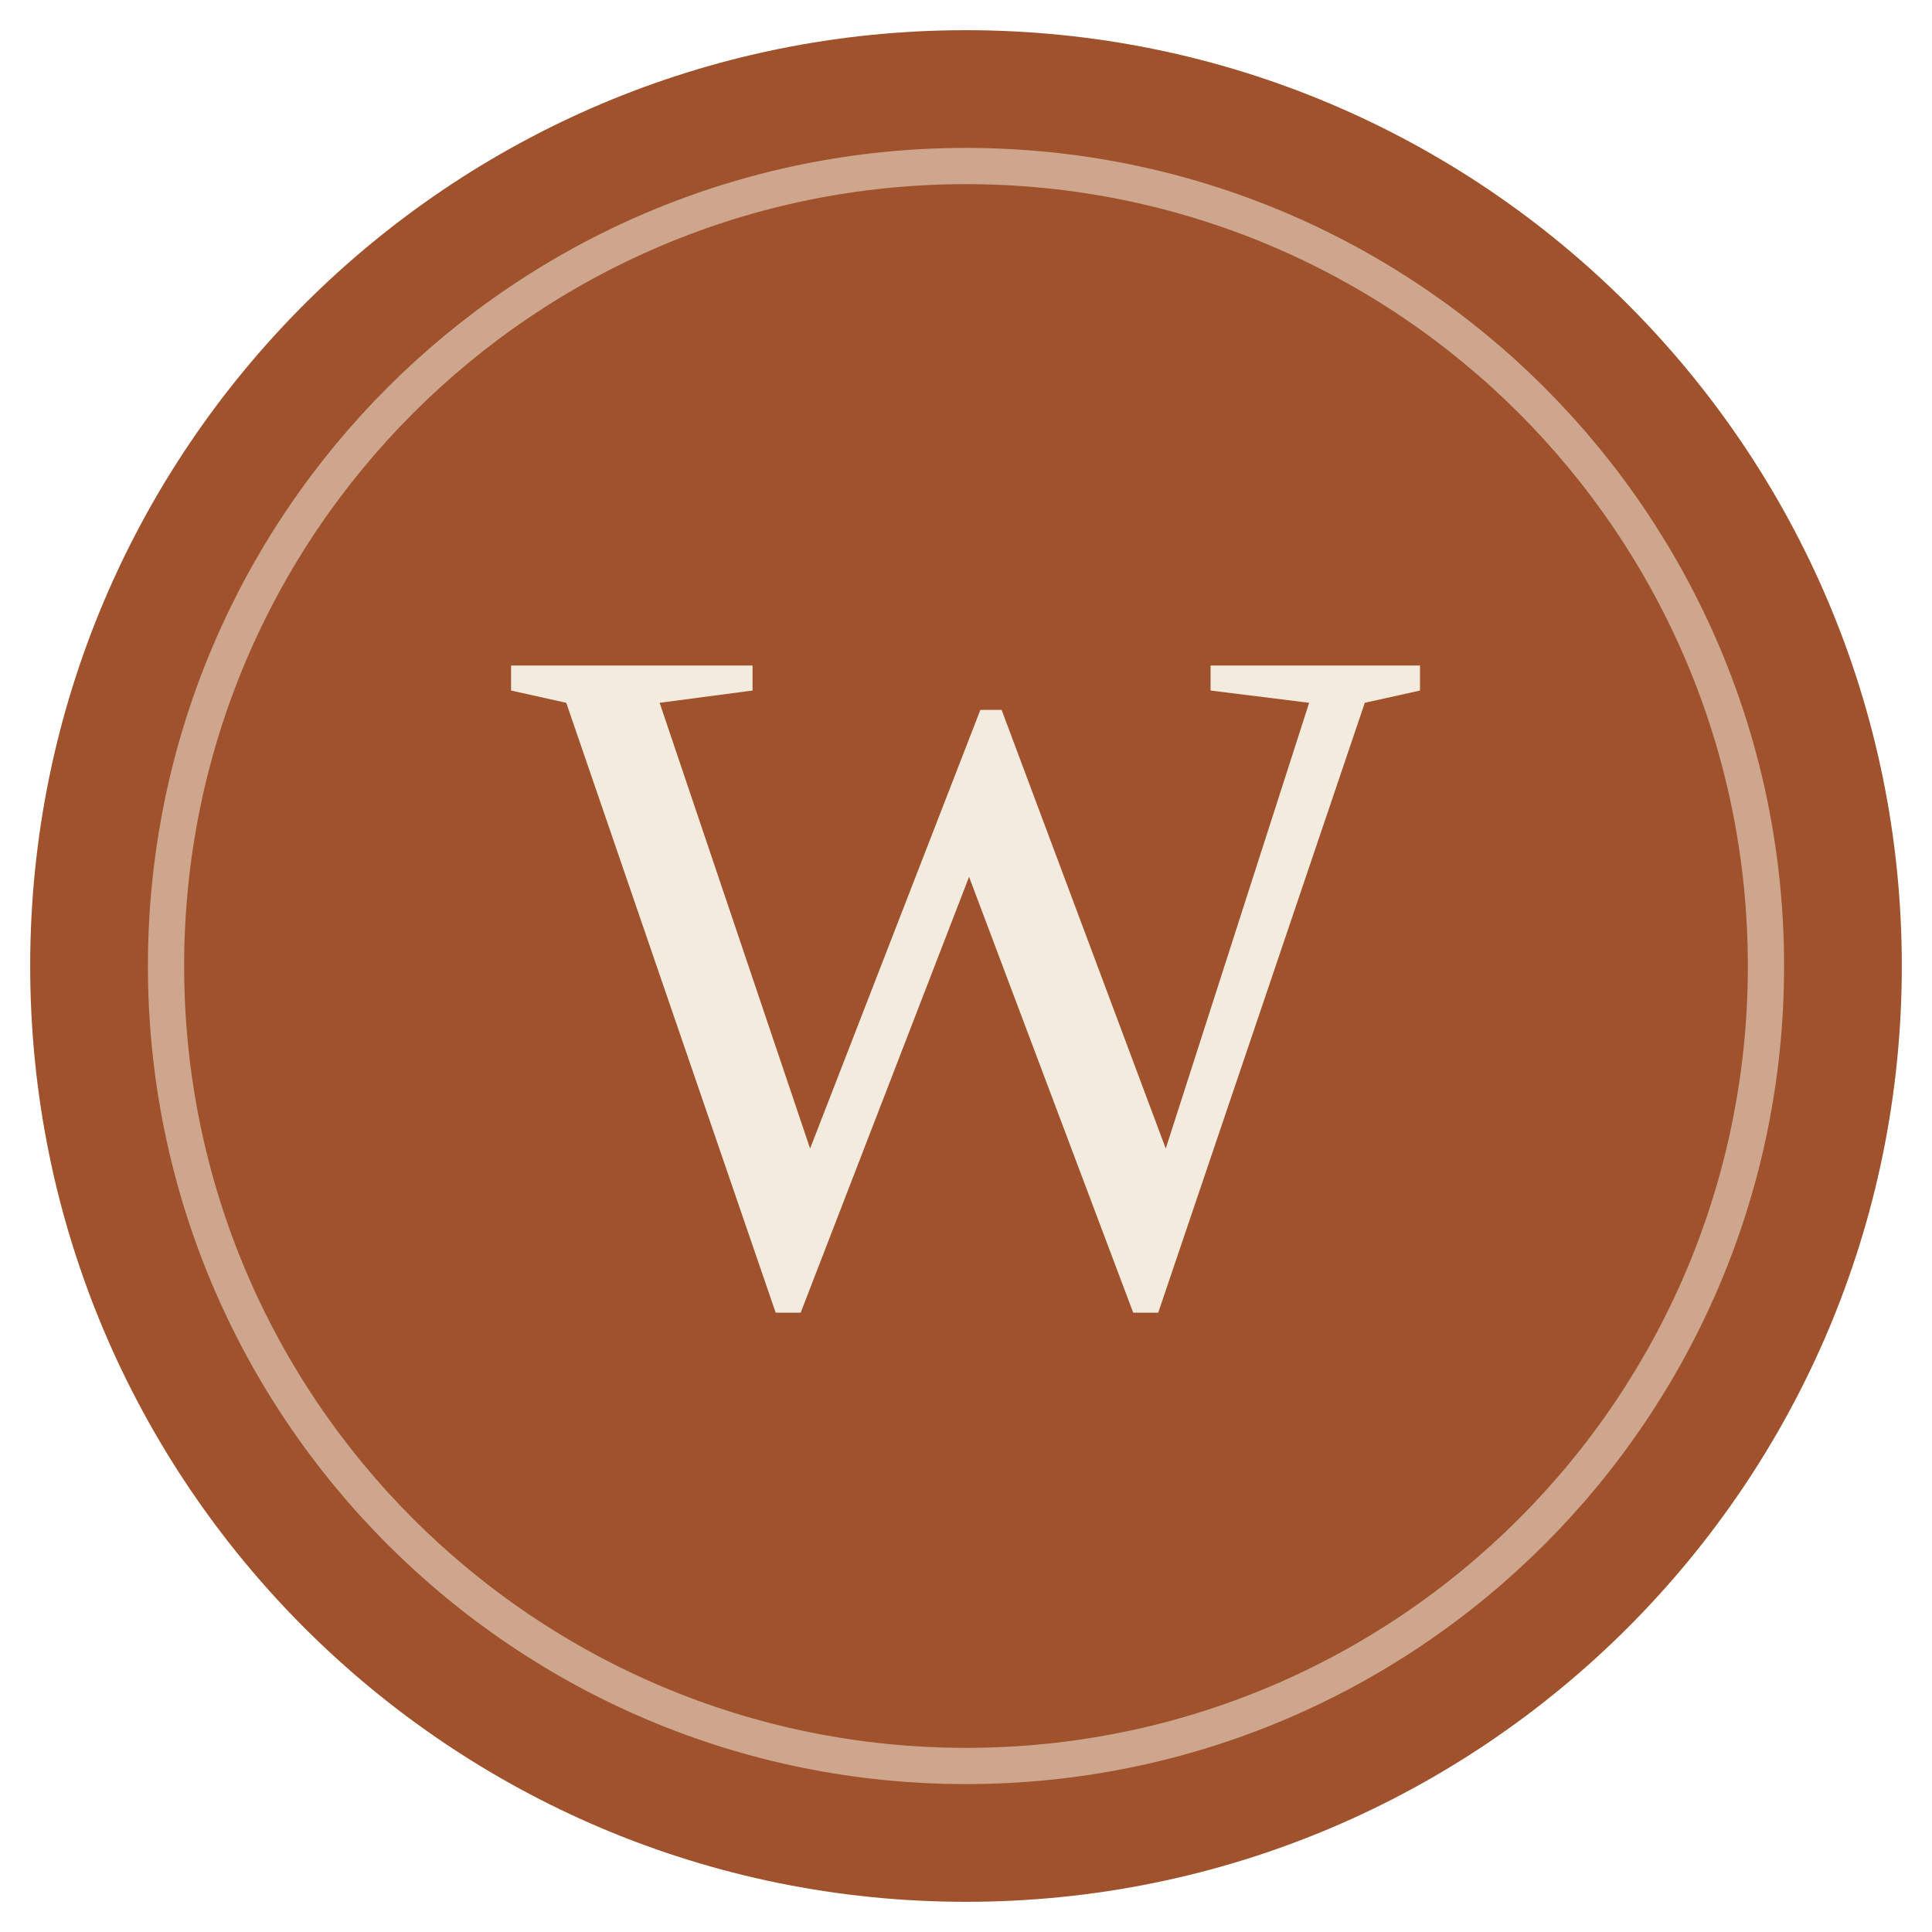
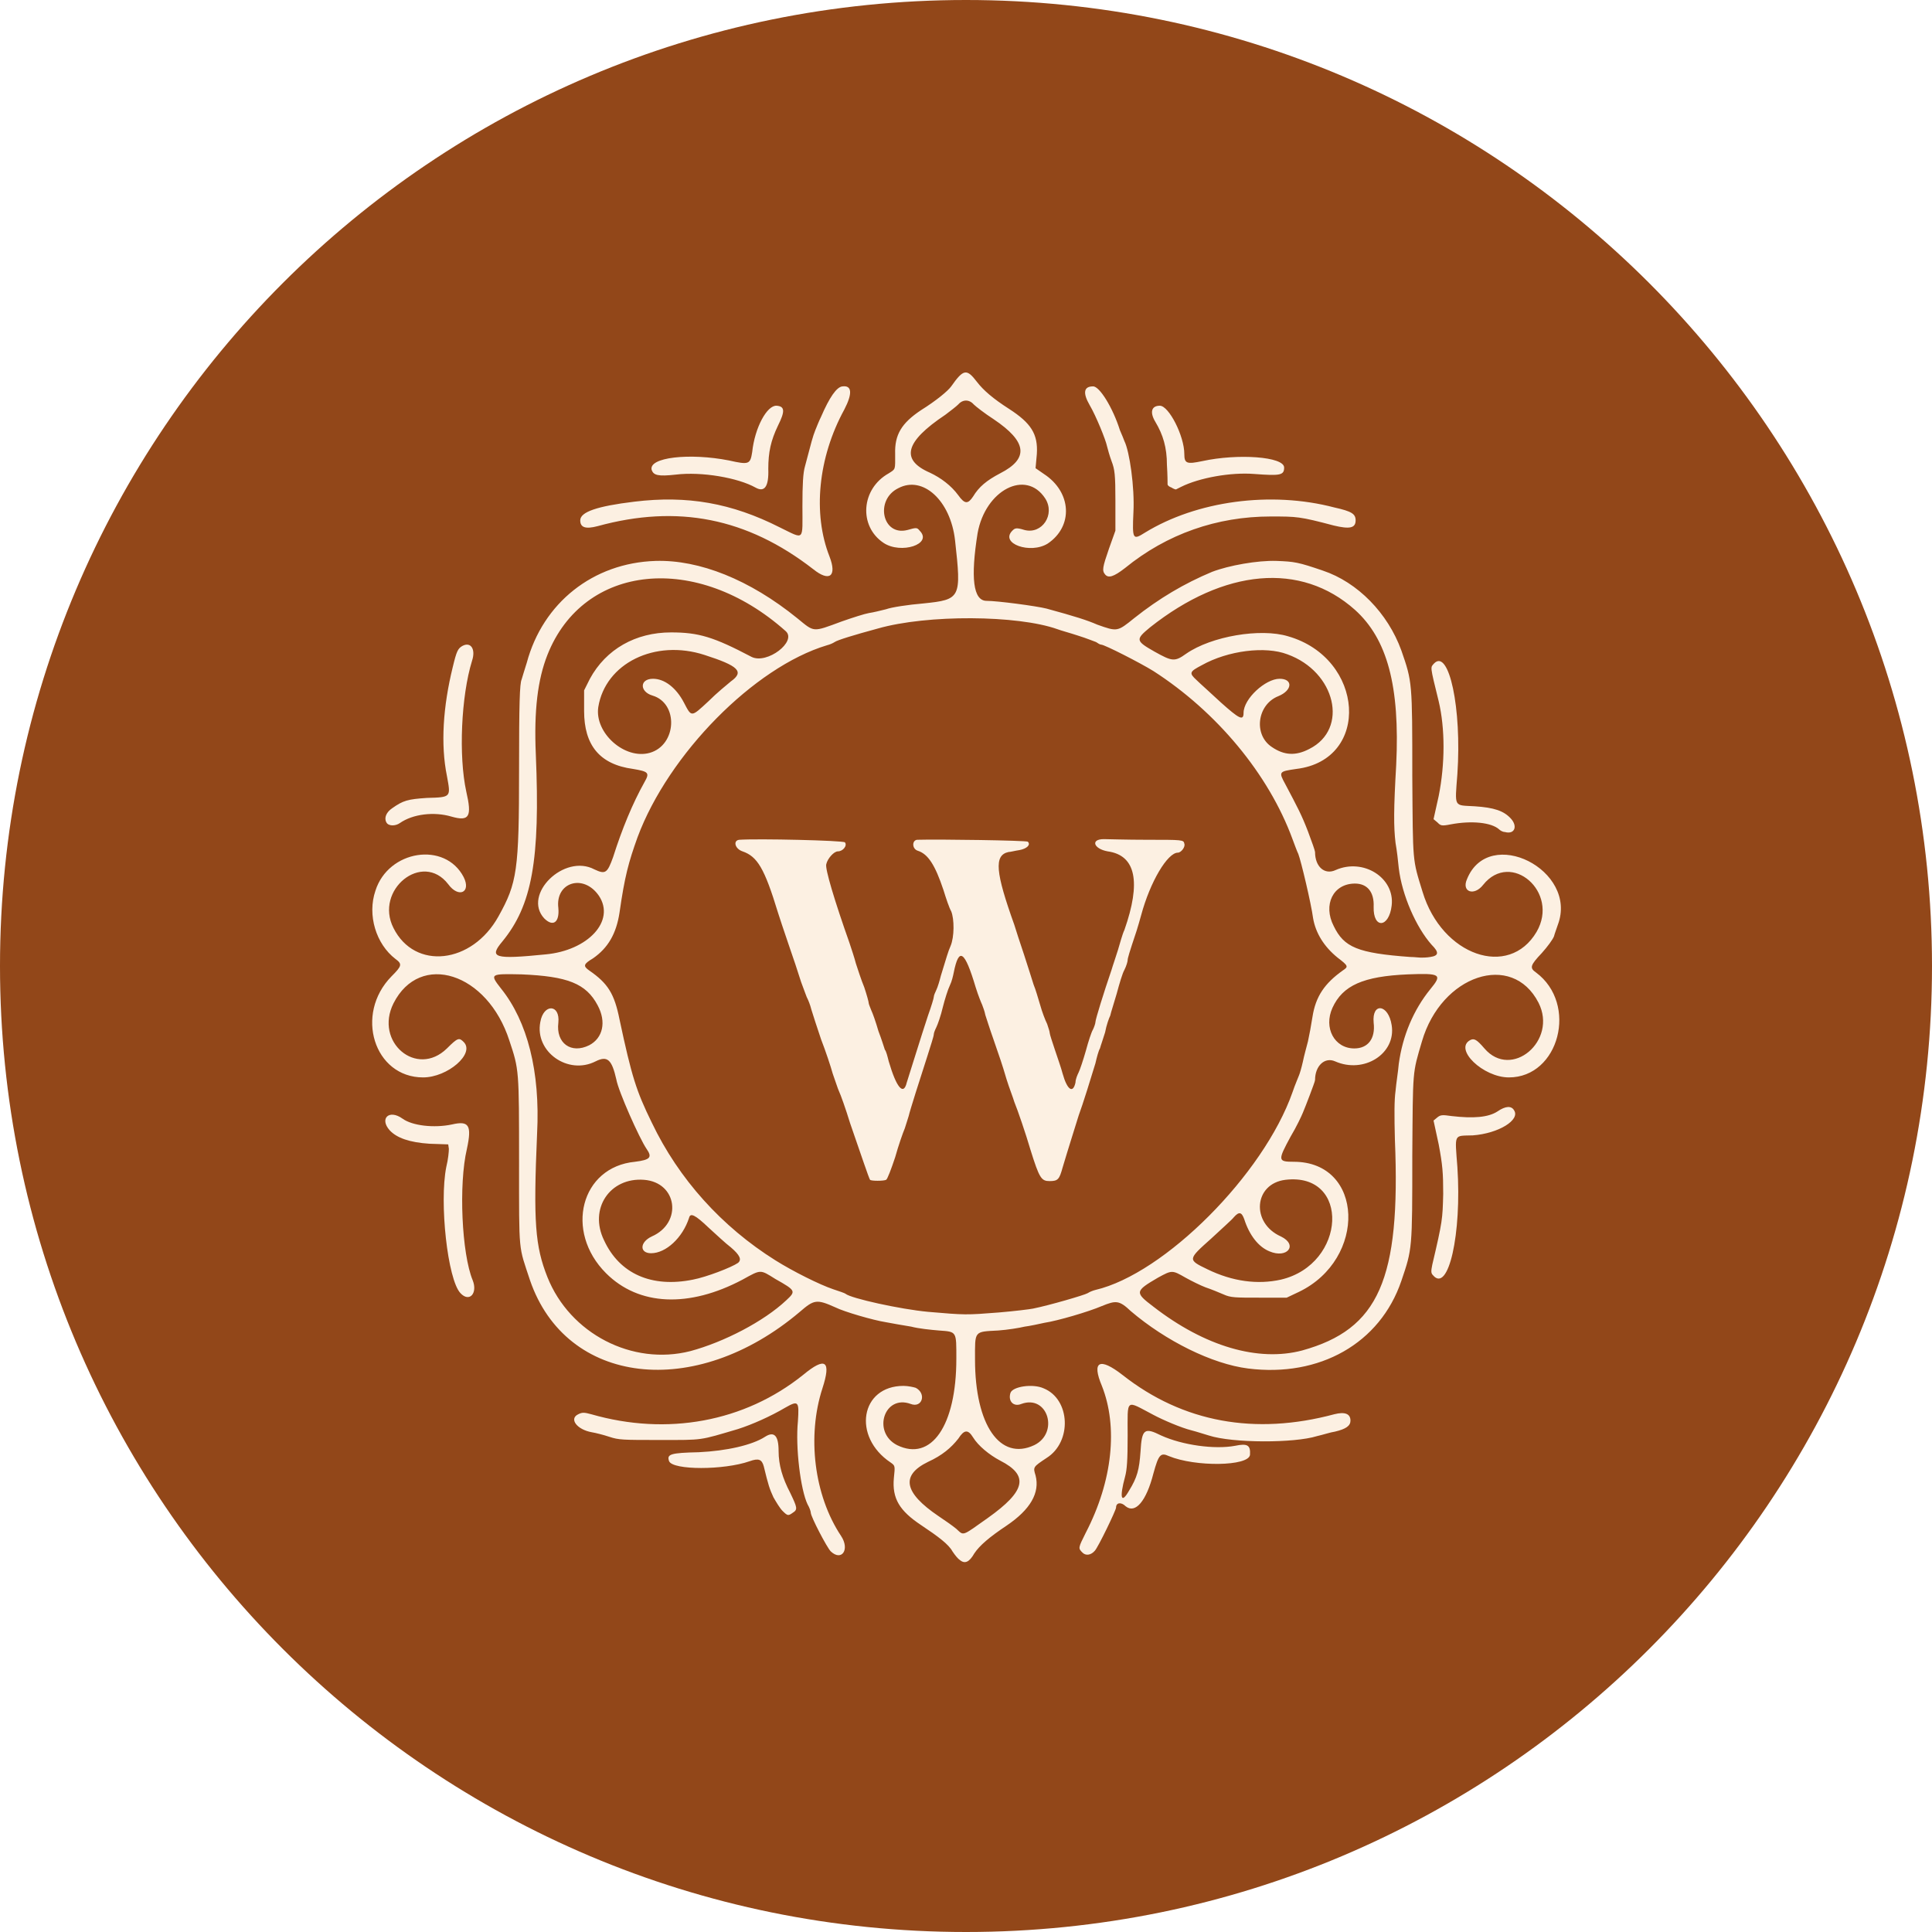
- <svg xmlns="http://www.w3.org/2000/svg" viewBox="0 0 64 64">
-   <circle cx="32" cy="32" r="31" fill="#A0522D" />
-   <circle cx="32" cy="32" r="26.5" fill="none" stroke="#F4EBDF" stroke-width="1.2" opacity=".55" />
-   <text x="32" y="43" text-anchor="middle" font-family="Georgia, 'Times New Roman', serif" font-size="32" fill="#F4EBDF">W</text>
+ <svg xmlns="http://www.w3.org/2000/svg" viewBox="0 0 300 300">
+   <circle cx="150" cy="150" r="150" fill="#924719" />
+   <path fill="#FCF0E2" d="M149.0 242.2C148.8 242.1 148.3 241.5 147.9 240.9C147.3 239.8 145.7 238.6 143.0 236.8C139.7 234.6 138.5 232.7 138.8 229.5C139.0 227.6 139.0 227.6 138.3 227.1C132.3 223.1 133.6 215.2 140.3 215.2C141.0 215.2 141.9 215.4 142.2 215.5C143.9 216.4 143.2 218.7 141.4 218.0C137.3 216.5 135.4 222.4 139.3 224.4C144.6 227.0 148.5 221.4 148.5 211.0C148.5 206.7 148.6 206.8 145.8 206.6C144.6 206.5 142.6 206.3 141.5 206.0C140.3 205.8 138.5 205.5 137.5 205.3C135.6 205.0 131.1 203.7 129.7 203.0C126.8 201.7 126.4 201.8 124.2 203.7C107.9 217.5 87.9 215.1 82.3 198.8C80.5 193.3 80.6 195.0 80.6 180.4C80.6 166.1 80.6 166.1 79.1 161.6C75.7 151.0 65.2 147.7 61.1 155.8C58.1 161.8 64.7 167.4 69.4 162.8C71.1 161.1 71.3 161.1 72.0 161.8C73.8 163.6 69.5 167.3 65.7 167.3C58.1 167.3 55.0 157.5 60.8 151.6C62.4 150.0 62.5 149.7 61.4 148.9C58.4 146.6 57.0 142.1 58.3 138.3C60.3 132.0 69.1 130.6 72.0 136.2C73.2 138.6 71.2 139.5 69.6 137.3C65.6 132.1 58.1 138.2 61.1 144.1C64.4 150.7 73.3 149.7 77.4 142.3C80.3 137.1 80.6 135.2 80.6 119.5C80.6 109.3 80.7 106.1 81.0 105.5C81.1 105.1 81.5 103.9 81.8 102.9C84.3 93.6 92.1 87.4 101.8 87.1C108.6 86.9 116.4 90.0 123.8 96.0C126.5 98.2 126.1 98.2 130.7 96.5C132.4 95.9 134.3 95.3 134.9 95.2C135.6 95.1 136.8 94.8 137.6 94.6C138.4 94.3 141.0 93.9 143.4 93.7C149.2 93.1 149.3 92.9 148.3 83.9C147.6 77.7 143.3 73.8 139.5 75.8C135.8 77.6 137.0 83.3 140.9 82.3C142.3 81.9 142.4 81.9 142.8 82.4C144.9 84.5 139.9 86.1 137.2 84.3C133.3 81.7 133.7 75.9 138.0 73.5C139.1 72.8 139.0 73.0 139.0 70.5C138.9 67.5 140.0 65.7 143.0 63.7C145.4 62.2 147.2 60.7 147.7 60.0C149.6 57.3 150.1 57.2 151.7 59.3C152.7 60.6 154.2 61.9 156.7 63.5C160.1 65.7 161.2 67.4 161.0 70.5L160.8 72.7L162.1 73.6C166.4 76.4 166.7 81.7 162.7 84.4C160.0 86.1 155.2 84.4 157.2 82.4C157.6 82.0 157.8 81.9 159.1 82.3C161.8 83.0 163.9 79.9 162.3 77.4C159.3 72.8 153.0 76.1 151.8 82.8C150.7 89.7 151.1 93.3 153.2 93.3C154.9 93.3 160.9 94.1 162.5 94.5C166.9 95.7 168.8 96.3 170.4 97.0C173.5 98.1 173.5 98.1 176.1 96.0C180.0 92.9 183.9 90.6 188.2 88.8C190.8 87.8 195.3 87.0 198.2 87.1C201.0 87.2 201.6 87.3 205.4 88.6C210.8 90.4 215.5 95.2 217.6 101.0C219.3 105.9 219.3 105.9 219.3 120.5C219.4 134.2 219.3 133.3 220.9 138.5C223.9 148.4 234.3 152.0 238.6 144.7C242.2 138.5 234.6 132.0 230.3 137.4C228.9 139.2 226.9 138.5 227.8 136.5C231.2 128.1 245.1 135.1 241.9 143.6C241.7 144.2 241.4 145.0 241.3 145.4C241.1 145.9 240.3 147.0 239.4 148.0C237.6 149.9 237.5 150.3 238.5 151.0C245.1 155.9 242.1 167.3 234.3 167.3C230.3 167.3 225.7 162.9 228.3 161.5C228.9 161.2 229.3 161.4 230.5 162.8C234.7 167.7 241.9 161.6 238.9 155.7C234.8 147.7 223.8 151.4 220.8 161.7C219.3 166.8 219.4 165.9 219.3 179.5C219.3 194.0 219.3 193.9 217.6 198.9C214.3 208.6 204.9 213.9 193.8 212.5C188.2 211.8 181.0 208.2 175.6 203.6C173.8 201.9 173.3 201.9 171.1 202.8C169.0 203.7 164.2 205.1 162.2 205.4C161.3 205.6 159.9 205.9 159.1 206.0C158.3 206.2 156.4 206.5 155.0 206.6C151.2 206.8 151.4 206.6 151.4 211.1C151.4 221.3 155.3 226.9 160.6 224.4C164.5 222.5 162.7 216.5 158.6 218.0C157.4 218.5 156.5 217.6 156.9 216.3C157.2 215.3 160.4 214.8 162.1 215.6C166.2 217.3 166.5 223.9 162.5 226.4C160.4 227.8 160.4 227.8 160.8 229.1C161.5 231.8 160.0 234.4 156.3 236.9C153.6 238.7 152.1 240.0 151.3 241.2C150.5 242.6 149.8 242.9 149.0 242.2ZM129.0 240.9C128.4 240.3 125.9 235.5 125.9 234.9C125.9 234.7 125.7 234.1 125.4 233.6C124.3 231.3 123.5 224.7 123.9 220.7C124.1 217.6 124.0 217.4 121.9 218.6C119.7 219.9 116.8 221.2 114.6 221.9C108.5 223.7 109.3 223.6 102.5 223.6C96.7 223.6 96.1 223.6 94.6 223.1C93.7 222.8 92.5 222.5 91.9 222.4C89.6 222.0 88.3 220.3 89.8 219.6C90.4 219.3 90.7 219.3 91.8 219.6C103.6 223.0 115.6 220.8 124.7 213.5C128.2 210.6 129.1 211.3 127.7 215.6C125.3 223.0 126.4 232.2 130.6 238.5C132.0 240.6 130.7 242.5 129.0 240.9ZM168.1 241.1C167.4 240.4 167.4 240.4 168.6 238.0C172.8 229.9 173.6 221.5 171.1 215.2C169.5 211.4 170.7 210.7 174.3 213.5C183.7 220.9 194.9 222.9 207.2 219.6C208.8 219.2 209.7 219.5 209.7 220.6C209.7 221.4 209.0 221.9 207.3 222.3C206.6 222.4 205.4 222.8 204.5 223.0C201.0 224.1 191.4 224.1 187.7 222.9C187.0 222.7 185.8 222.3 185.0 222.1C183.4 221.7 180.6 220.5 179.1 219.7C174.7 217.4 175.1 217.0 175.1 222.9C175.1 226.7 175.0 228.2 174.7 229.3C173.8 232.6 174.1 233.6 175.3 231.5C176.6 229.4 176.9 228.2 177.1 225.4C177.3 221.9 177.7 221.6 180.3 222.9C183.6 224.4 188.6 225.1 191.8 224.5C193.7 224.1 194.2 224.4 194.1 225.9C193.9 227.7 185.6 227.8 181.5 226.1C180.2 225.5 179.9 225.9 179.1 228.8C178.0 233.1 176.3 235.1 174.8 233.9C174.1 233.2 173.3 233.3 173.3 234.1C173.3 234.5 170.5 240.3 170.0 240.8C169.4 241.5 168.6 241.6 168.1 241.1ZM153.4 235.7C159.3 231.5 159.8 229.1 155.3 226.8C153.6 225.9 151.9 224.5 151.1 223.2C150.3 221.9 149.7 222.0 148.8 223.4C147.7 224.8 146.3 226.0 144.1 227.0C139.8 229.1 140.4 231.8 145.7 235.4C146.6 236.0 147.9 236.9 148.5 237.4C149.7 238.5 149.3 238.6 153.4 235.7ZM121.5 234.6C121.1 234.2 120.5 233.2 120.1 232.5C119.5 231.2 119.3 230.6 118.6 227.7C118.3 226.6 117.8 226.4 116.4 226.9C112.4 228.3 104.5 228.3 103.9 226.9C103.5 225.8 104.1 225.6 108.5 225.5C112.8 225.3 116.8 224.4 118.8 223.1C120.2 222.2 120.9 222.9 120.9 225.3C120.9 227.5 121.5 229.5 122.7 231.8C123.8 234.1 123.9 234.4 123.1 234.9C122.4 235.4 122.3 235.4 121.5 234.6ZM107.2 209.8C112.4 208.4 118.6 205.2 122.1 201.9C123.6 200.5 123.6 200.4 120.4 198.6C118.0 197.1 118.2 197.1 115.3 198.7C107.0 203.1 99.2 202.8 94.1 197.7C87.6 191.2 90.2 181.2 98.6 180.4C101.0 180.1 101.3 179.7 100.4 178.4C99.3 176.8 96.0 169.4 95.7 167.6C95.0 164.5 94.3 163.9 92.5 164.8C88.2 167.0 83.0 163.3 83.9 158.7C84.4 155.8 87.0 155.9 86.7 158.8C86.3 162.0 88.7 163.7 91.5 162.3C93.6 161.2 94.2 158.7 92.8 156.1C91.0 152.7 88.1 151.6 81.0 151.3C76.1 151.2 76.0 151.2 77.8 153.5C81.9 158.6 83.9 166.4 83.4 176.0C82.8 189.8 83.1 193.5 85.0 198.3C88.5 207.1 98.2 212.1 107.2 209.8ZM202.2 209.7C214.1 206.4 217.5 198.7 216.6 177.0C216.5 173.2 216.5 170.8 216.7 169.4C216.8 168.2 217.1 166.4 217.2 165.2C217.8 160.8 219.5 156.8 222.1 153.6C224.0 151.3 223.7 151.1 218.6 151.3C211.7 151.6 208.5 153.0 206.9 156.5C205.5 159.6 207.2 162.8 210.3 162.8C212.4 162.8 213.6 161.3 213.3 158.8C213.0 155.6 215.6 155.9 216.1 159.2C216.8 163.6 211.8 166.8 207.3 164.8C205.7 164.1 204.2 165.5 204.2 167.7C204.2 167.9 203.8 168.9 203.4 170.0C203.0 171.1 202.5 172.3 202.3 172.8C202.1 173.3 201.3 175.0 200.4 176.5C198.4 180.2 198.4 180.4 200.9 180.4C211.8 180.4 212.3 195.5 201.7 200.6L199.8 201.5L195.5 201.5C191.8 201.5 191.1 201.5 190.0 201.0C189.3 200.7 188.1 200.2 187.2 199.9C186.4 199.6 185.0 198.9 184.1 198.4C182.0 197.2 182.0 197.2 179.8 198.4C176.2 200.5 176.2 200.7 179.1 202.9C187.1 209.1 195.4 211.5 202.2 209.7ZM155.1 203.8C157.5 203.6 159.9 203.3 160.4 203.2C162.9 202.7 168.4 201.1 168.9 200.8C169.2 200.6 169.7 200.4 170.1 200.3C180.8 197.8 196.2 182.4 200.7 169.6C201.1 168.4 201.6 167.3 201.7 167.0C201.8 166.8 202.1 165.8 202.3 164.9C202.5 163.9 202.9 162.5 203.1 161.7C203.3 160.8 203.6 159.2 203.8 157.9C204.3 154.7 205.7 152.7 208.5 150.7C209.4 150.1 209.4 150.0 207.7 148.7C205.6 147.0 204.3 144.9 203.9 142.6C203.6 140.3 202.0 133.6 201.6 132.6C201.4 132.2 201.0 131.1 200.7 130.3C197.0 120.2 188.9 110.5 179.1 104.2C177.0 102.9 171.5 100.1 171.0 100.1C170.8 100.1 170.5 99.9 170.2 99.7C169.9 99.6 168.7 99.1 167.4 98.7C166.2 98.3 164.7 97.9 164.2 97.7C158.0 95.5 144.0 95.4 136.3 97.6C132.6 98.6 130.0 99.4 129.6 99.7C129.3 99.9 128.8 100.1 128.4 100.2C117.1 103.6 103.8 117.1 99.0 130.0C97.6 133.9 97.0 136.1 96.2 141.7C95.7 145.0 94.4 147.2 92.1 148.8C90.6 149.7 90.5 150.0 91.5 150.7C94.4 152.7 95.4 154.3 96.2 158.3C98.1 167.2 98.8 169.4 101.2 174.3C105.4 183.1 112.1 190.5 120.4 195.7C123.1 197.4 127.3 199.5 129.4 200.2C130.3 200.5 131.2 200.8 131.3 200.9C132.1 201.6 139.8 203.3 144.1 203.7C149.9 204.2 150.0 204.2 155.1 203.8ZM71.5 200.8C69.5 198.7 68.2 186.7 69.3 181.2C69.6 180.0 69.7 178.8 69.7 178.4L69.6 177.7L66.7 177.6C63.6 177.4 61.6 176.7 60.5 175.5C58.9 173.7 60.4 172.2 62.5 173.7C64.0 174.8 67.4 175.2 70.2 174.6C72.8 174.0 73.3 174.7 72.5 178.4C71.2 183.9 71.7 194.7 73.4 198.8C74.2 200.8 72.9 202.3 71.5 200.8ZM107.6 198.7C109.7 198.3 113.6 196.8 114.6 196.1C115.2 195.6 114.9 194.9 113.5 193.7C112.7 193.1 111.1 191.6 110.0 190.6C107.9 188.6 107.2 188.3 107.0 189.1C106.0 192.2 103.4 194.6 101.1 194.6C99.3 194.6 99.3 192.9 101.2 192.0C106.0 189.9 105.2 183.6 100.0 183.2C94.7 182.8 91.4 187.7 93.8 192.6C96.2 197.8 101.2 200.0 107.6 198.7ZM198.9 198.7C209.1 196.3 209.7 182.0 199.6 183.2C194.7 183.8 194.2 189.9 198.9 192.0C201.6 193.3 199.9 195.5 197.1 194.3C195.4 193.6 194.0 191.8 193.2 189.3C192.8 188.2 192.4 188.1 191.6 189.0C191.3 189.4 189.7 190.8 188.1 192.3C184.4 195.6 184.4 195.6 187.5 197.1C191.4 199.0 195.3 199.5 198.9 198.7ZM222.5 198.0C222.2 197.7 222.2 197.4 222.4 196.4C224.0 189.6 224.0 189.3 224.1 185.4C224.1 182.1 224.0 180.9 223.4 177.7L222.6 174.0L223.2 173.5C223.7 173.1 224.0 173.1 225.4 173.3C228.8 173.7 231.1 173.5 232.5 172.6C233.8 171.7 234.7 171.7 235.1 172.4C236.1 173.9 232.7 176.0 228.7 176.3C225.7 176.4 225.9 175.9 226.3 181.2C227.0 191.6 224.9 200.9 222.5 198.0ZM84.7 148.2C91.3 147.6 95.6 143.0 93.0 139.1C90.6 135.6 86.2 137.0 86.7 141.0C86.9 143.2 85.9 144.0 84.5 142.6C81.1 138.9 87.6 132.5 92.3 135.0C94.0 135.8 94.3 135.6 95.2 133.1C96.6 128.7 98.2 124.8 100.1 121.4C100.9 120.0 100.7 119.8 98.3 119.4C93.1 118.7 90.7 115.7 90.7 110.4L90.7 107.2L91.6 105.4C94.1 100.8 98.7 98.2 104.2 98.2C108.5 98.2 110.8 98.9 116.7 102.0C119.1 103.2 123.8 99.6 122.0 98.0C108.2 85.7 90.6 87.5 85.0 101.7C83.5 105.5 82.9 110.3 83.2 117.1C83.9 133.6 82.6 140.6 78.0 146.2C75.9 148.7 76.7 149.0 84.7 148.2ZM222.1 148.6C223.4 148.4 223.5 147.9 222.3 146.7C219.9 144.0 217.7 139.0 217.2 134.8C217.1 133.7 216.9 132.0 216.7 130.9C216.4 128.4 216.4 125.7 216.8 118.8C217.4 106.5 215.4 99.2 210.4 94.7C202.0 87.2 190.1 88.3 178.6 97.4C176.3 99.3 176.3 99.5 179.3 101.2C182.0 102.7 182.4 102.8 184.2 101.5C188.1 98.8 195.7 97.5 200.0 98.8C211.9 102.2 212.9 118.0 201.3 119.4C198.6 119.8 198.5 119.8 199.6 121.8C201.5 125.4 202.1 126.5 203.1 129.1C203.7 130.7 204.2 132.1 204.2 132.3C204.2 134.6 205.7 135.9 207.4 135.1C211.7 133.2 216.6 136.3 216.1 140.6C215.7 144.1 213.2 144.3 213.3 140.8C213.4 138.5 212.3 137.2 210.4 137.2C207.0 137.2 205.4 140.5 207.1 143.8C208.7 147.1 210.8 148.0 219.0 148.6C219.6 148.6 220.3 148.7 220.6 148.7C220.9 148.7 221.5 148.7 222.1 148.6ZM233.7 129.2C233.4 129.2 233.0 129.0 232.8 128.8C231.6 127.7 228.5 127.4 225.3 128.0C223.8 128.3 223.7 128.2 223.2 127.7L222.6 127.2L223.4 123.6C224.4 118.6 224.4 113.1 223.4 108.9C222.0 103.2 222.1 103.7 222.7 103.0C225.0 100.7 227.0 110.0 226.3 120.2C225.9 125.5 225.7 125.0 229.0 125.2C232.0 125.4 233.5 125.9 234.6 127.1C235.7 128.3 235.2 129.6 233.7 129.2ZM60.0 127.7C59.6 127.0 60.0 126.1 60.9 125.5C62.6 124.3 63.3 124.1 66.3 123.9C70.1 123.8 70.0 123.8 69.4 120.5C68.4 115.6 68.8 109.7 70.3 103.6C70.9 101.1 71.1 100.7 71.8 100.3C73.1 99.6 73.9 100.8 73.3 102.6C71.6 108.1 71.2 117.4 72.4 122.9C73.3 126.8 72.9 127.6 70.1 126.8C67.4 126.0 64.1 126.4 62.1 127.8C61.4 128.3 60.3 128.3 60.0 127.7ZM100.9 116.9C105.1 115.7 105.4 109.2 101.3 108.0C99.3 107.4 99.3 105.4 101.4 105.4C103.2 105.4 105.0 106.8 106.2 109.1C107.4 111.4 107.3 111.4 110.0 108.9C111.3 107.6 112.9 106.3 113.5 105.8C115.6 104.3 114.7 103.4 109.4 101.7C101.7 99.2 94.0 103.0 92.9 109.8C92.3 113.8 97.0 118.0 100.9 116.9ZM203.3 116.3C209.5 113.2 207.4 104.3 199.9 101.6C196.5 100.3 190.7 101.0 186.6 103.3C184.7 104.3 184.6 104.5 185.8 105.6C186.3 106.1 188.0 107.6 189.6 109.1C192.4 111.6 193.1 112.0 193.1 110.7C193.1 108.5 196.5 105.4 198.7 105.4C200.8 105.4 200.7 107.2 198.5 108.1C195.2 109.4 194.6 114.1 197.5 116.0C199.4 117.3 201.2 117.4 203.3 116.3ZM126.3 88.4C116.0 80.4 105.2 78.3 92.8 81.7C90.9 82.2 90.1 81.9 90.1 80.8C90.1 79.5 92.7 78.6 98.5 77.9C106.7 76.9 113.6 78.1 121.1 81.9C125.0 83.8 124.6 84.1 124.6 78.6C124.6 75.2 124.7 73.4 125.0 72.4C126.0 68.6 126.2 67.8 126.6 66.8C126.8 66.3 127.2 65.3 127.5 64.7C128.8 61.7 129.9 60.1 130.8 60.0C132.3 59.8 132.4 61.1 131.1 63.6C127.0 71.1 126.2 79.8 128.8 86.4C130.0 89.5 128.8 90.4 126.3 88.4ZM171.6 89.2C171.1 88.6 171.2 88.1 172.2 85.2L173.2 82.4L173.2 77.8C173.2 73.7 173.1 72.9 172.6 71.6C172.3 70.8 172.0 69.7 171.9 69.3C171.7 68.3 170.2 64.6 169.2 62.9C168.1 61.0 168.3 60.0 169.7 60.0C170.7 59.9 172.8 63.3 173.9 66.8C174.2 67.5 174.5 68.2 174.6 68.5C175.4 70.1 176.2 75.7 176.0 79.5C175.8 83.8 175.9 83.9 177.8 82.7C185.8 77.8 197.3 76.2 207.2 78.8C209.9 79.4 210.5 79.8 210.5 80.8C210.5 82.0 209.6 82.2 207.1 81.6C201.8 80.2 201.4 80.2 197.3 80.2C189.0 80.2 181.2 82.9 174.7 88.2C172.9 89.6 172.1 89.8 171.6 89.2ZM151.1 77.1C152.0 75.6 153.2 74.6 155.3 73.5C159.8 71.2 159.5 68.6 154.3 65.1C152.9 64.2 151.5 63.1 151.2 62.8C150.5 62.0 149.5 62.0 148.8 62.8C148.5 63.1 147.6 63.8 146.8 64.4C140.5 68.6 139.8 71.4 144.4 73.4C146.1 74.2 147.7 75.4 148.8 76.9C149.8 78.3 150.3 78.3 151.1 77.1ZM117.3 75.7C114.6 74.2 109.0 73.2 104.9 73.7C102.2 74.0 101.5 73.8 101.2 73.0C100.6 71.0 107.1 70.3 113.2 71.5C116.3 72.2 116.5 72.1 116.8 70.2C117.2 66.4 119.1 62.9 120.6 63.0C121.9 63.1 121.9 63.9 120.8 66.1C119.7 68.4 119.3 70.2 119.3 72.8C119.4 75.6 118.7 76.5 117.3 75.7ZM181.9 75.7C181.6 75.6 181.3 75.4 181.3 75.2C181.3 75.0 181.3 73.7 181.2 72.2C181.2 69.5 180.6 67.5 179.4 65.5C178.5 64.0 178.8 63.0 180.1 63.0C181.5 63.0 183.9 67.7 183.9 70.5C183.9 72.0 184.3 72.1 186.7 71.6C192.2 70.4 199.4 70.9 199.4 72.6C199.4 73.8 198.8 73.9 194.8 73.6C191.1 73.3 186.2 74.2 183.4 75.6C183.0 75.8 182.6 76.0 182.6 76.0C182.5 76.0 182.2 75.9 181.9 75.7Z" />
+   <path fill="#FCF0E2" d="M135.1 183.2C134.9 182.9 133.7 179.3 132.0 174.4C131.3 172.1 130.5 169.9 130.3 169.5C130.1 169.1 129.7 167.8 129.3 166.7C129.0 165.6 128.2 163.2 127.5 161.4C126.9 159.6 126.2 157.5 126.0 156.8C125.8 156.0 125.5 155.3 125.4 155.1C125.3 155.0 124.9 153.8 124.4 152.5C124.0 151.2 123.1 148.5 122.4 146.5C121.7 144.5 121.0 142.3 120.8 141.7C118.7 134.8 117.6 133.0 115.3 132.2C114.1 131.8 113.8 130.5 114.8 130.4C117.7 130.2 130.9 130.5 131.2 130.8C131.6 131.3 130.9 132.2 130.1 132.2C129.5 132.2 128.5 133.3 128.3 134.2C128.1 134.9 129.6 139.9 131.9 146.4C132.2 147.3 132.7 148.8 132.9 149.6C133.2 150.5 133.7 152.1 134.2 153.3C134.6 154.5 134.9 155.6 134.9 155.8C134.9 155.9 135.1 156.4 135.3 156.9C135.5 157.3 136.0 158.7 136.4 160.1C136.9 161.4 137.3 162.7 137.4 163.0C137.6 163.2 137.8 164.0 138.0 164.8C139.2 168.9 140.3 170.2 140.8 168.1C141.1 167.2 143.1 160.7 144.1 157.7C144.6 156.3 145.0 155.0 145.0 154.8C145.0 154.6 145.2 154.1 145.4 153.7C145.6 153.3 145.9 152.3 146.1 151.5C147.0 148.6 147.2 147.8 147.6 146.9C148.2 145.5 148.2 142.7 147.7 141.5C147.4 141.0 146.9 139.5 146.5 138.2C145.2 134.3 144.1 132.6 142.5 132.1C141.6 131.8 141.6 130.5 142.4 130.4C145.7 130.3 159.4 130.5 159.6 130.7C160.1 131.2 159.4 131.8 158.3 132.0C157.6 132.1 156.9 132.3 156.6 132.3C154.3 132.8 154.6 135.5 157.5 143.6C157.7 144.3 158.4 146.4 159.0 148.2C159.6 150.1 160.3 152.2 160.5 152.9C160.8 153.6 161.2 155.0 161.5 156.0C161.8 157.1 162.3 158.4 162.6 159.0C162.8 159.6 163.0 160.2 163.0 160.4C163.0 160.6 163.4 161.8 163.8 163.0C164.2 164.2 164.8 165.9 165.0 166.7C165.7 169.2 166.6 169.9 167.0 168.1C167.0 167.6 167.3 166.9 167.5 166.5C167.7 166.1 168.2 164.6 168.6 163.2C169.0 161.7 169.5 160.2 169.7 159.9C169.9 159.5 170.1 158.9 170.1 158.7C170.1 158.3 171.4 154.1 172.6 150.6C172.8 149.9 173.3 148.5 173.6 147.5C173.9 146.5 174.3 145.0 174.6 144.4C177.2 137.0 176.4 132.8 172.0 132.2C169.8 131.8 169.3 130.3 171.4 130.3C171.9 130.3 174.9 130.4 178.1 130.4C183.6 130.4 183.8 130.4 183.9 131.0C184.1 131.5 183.4 132.4 182.9 132.4C181.3 132.4 178.6 136.9 177.2 142.1C177.0 142.8 176.7 143.9 176.5 144.5C175.3 148.1 175.1 148.8 175.1 149.1C175.1 149.3 174.9 150.0 174.6 150.6C174.3 151.1 173.8 152.8 173.4 154.3C173.0 155.7 172.5 157.2 172.4 157.7C172.2 158.1 171.8 159.2 171.6 160.3C171.3 161.3 170.9 162.4 170.8 162.8C170.6 163.1 170.3 164.2 170.1 165.1C169.5 167.1 168.1 171.6 167.5 173.2C167.1 174.5 165.8 178.6 165.0 181.3C164.5 183.1 164.3 183.4 163.0 183.4C161.7 183.4 161.4 183.0 160.0 178.5C159.3 176.1 158.0 172.3 157.5 171.1C157.3 170.4 156.7 168.9 156.3 167.6C155.5 164.9 155.4 164.7 154.2 161.2C153.7 159.8 153.2 158.2 153.0 157.6C152.9 157.0 152.6 156.3 152.5 156.0C152.4 155.8 151.9 154.6 151.5 153.3C149.8 147.6 148.9 147.0 148.1 151.0C148.0 151.5 147.8 152.4 147.5 153.0C147.2 153.6 146.7 155.2 146.4 156.4C146.1 157.7 145.6 159.1 145.4 159.5C145.2 159.9 145.0 160.4 145.0 160.6C145.0 160.9 144.5 162.4 144.0 164.0C142.9 167.4 141.3 172.4 141.1 173.3C141.0 173.7 140.7 174.5 140.5 175.2C140.2 175.9 139.5 177.9 139.0 179.7C138.4 181.5 137.8 183.1 137.6 183.2C137.2 183.4 135.3 183.4 135.1 183.2Z" />
</svg>
